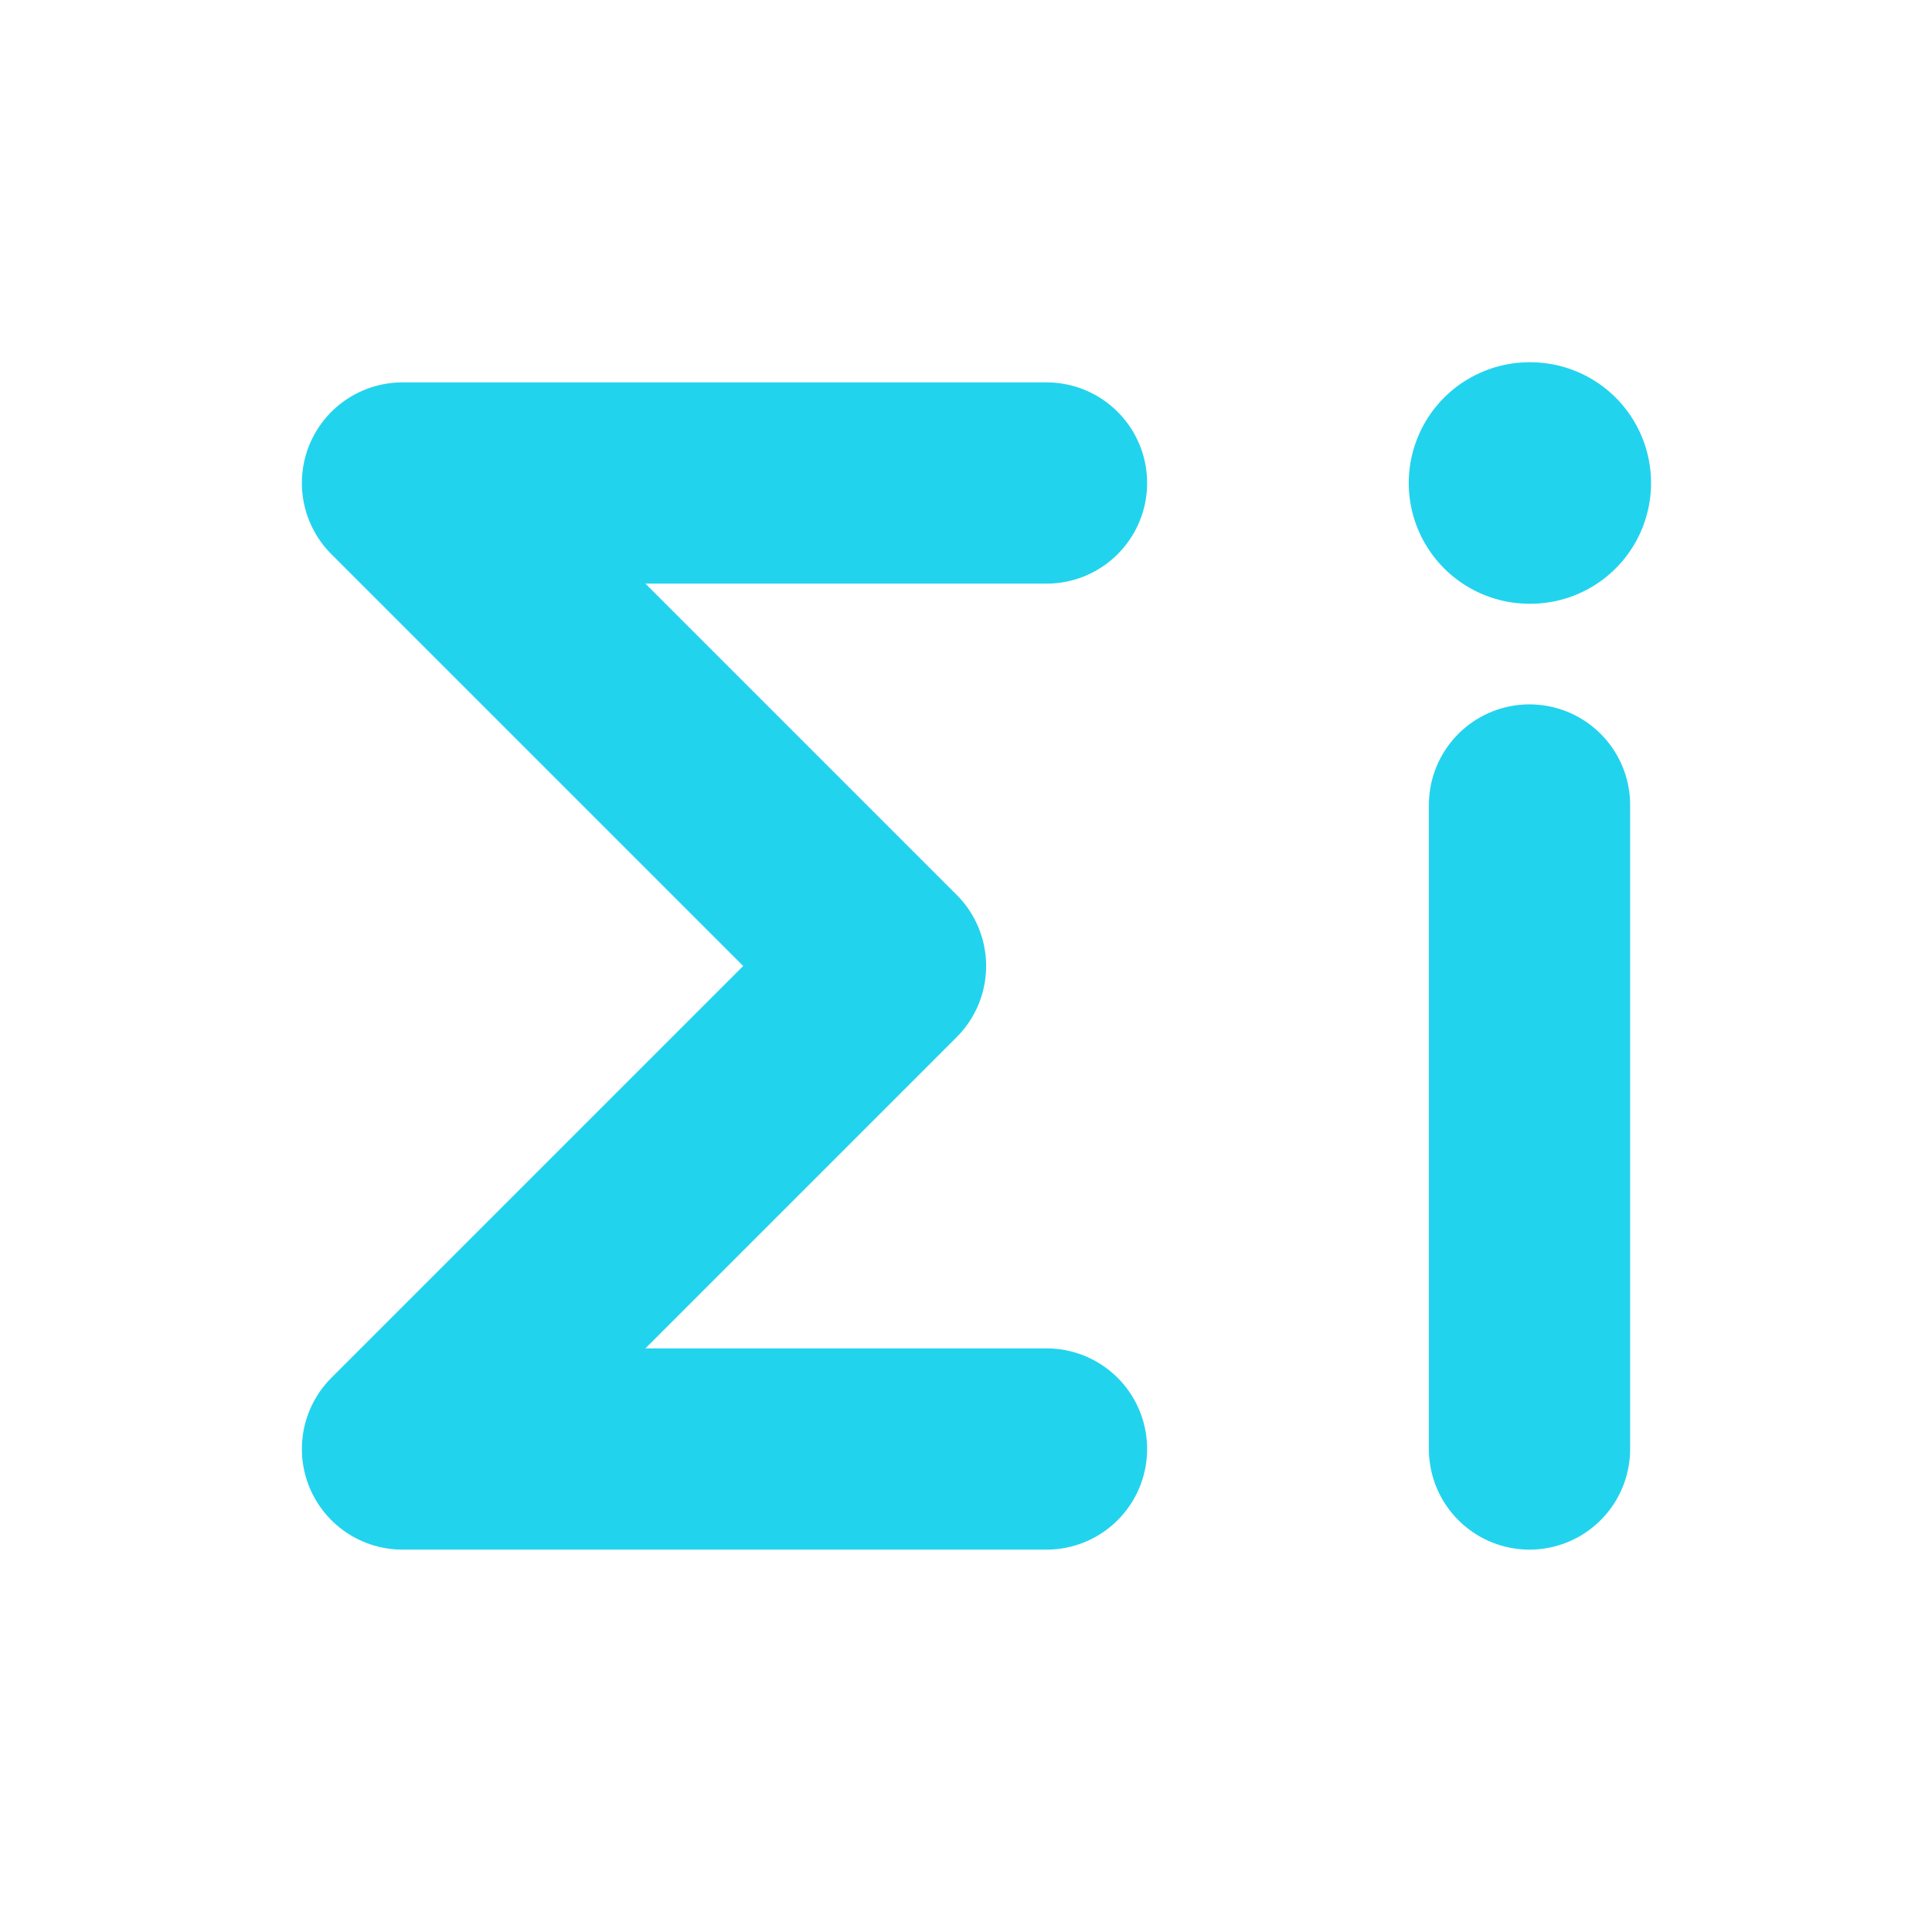
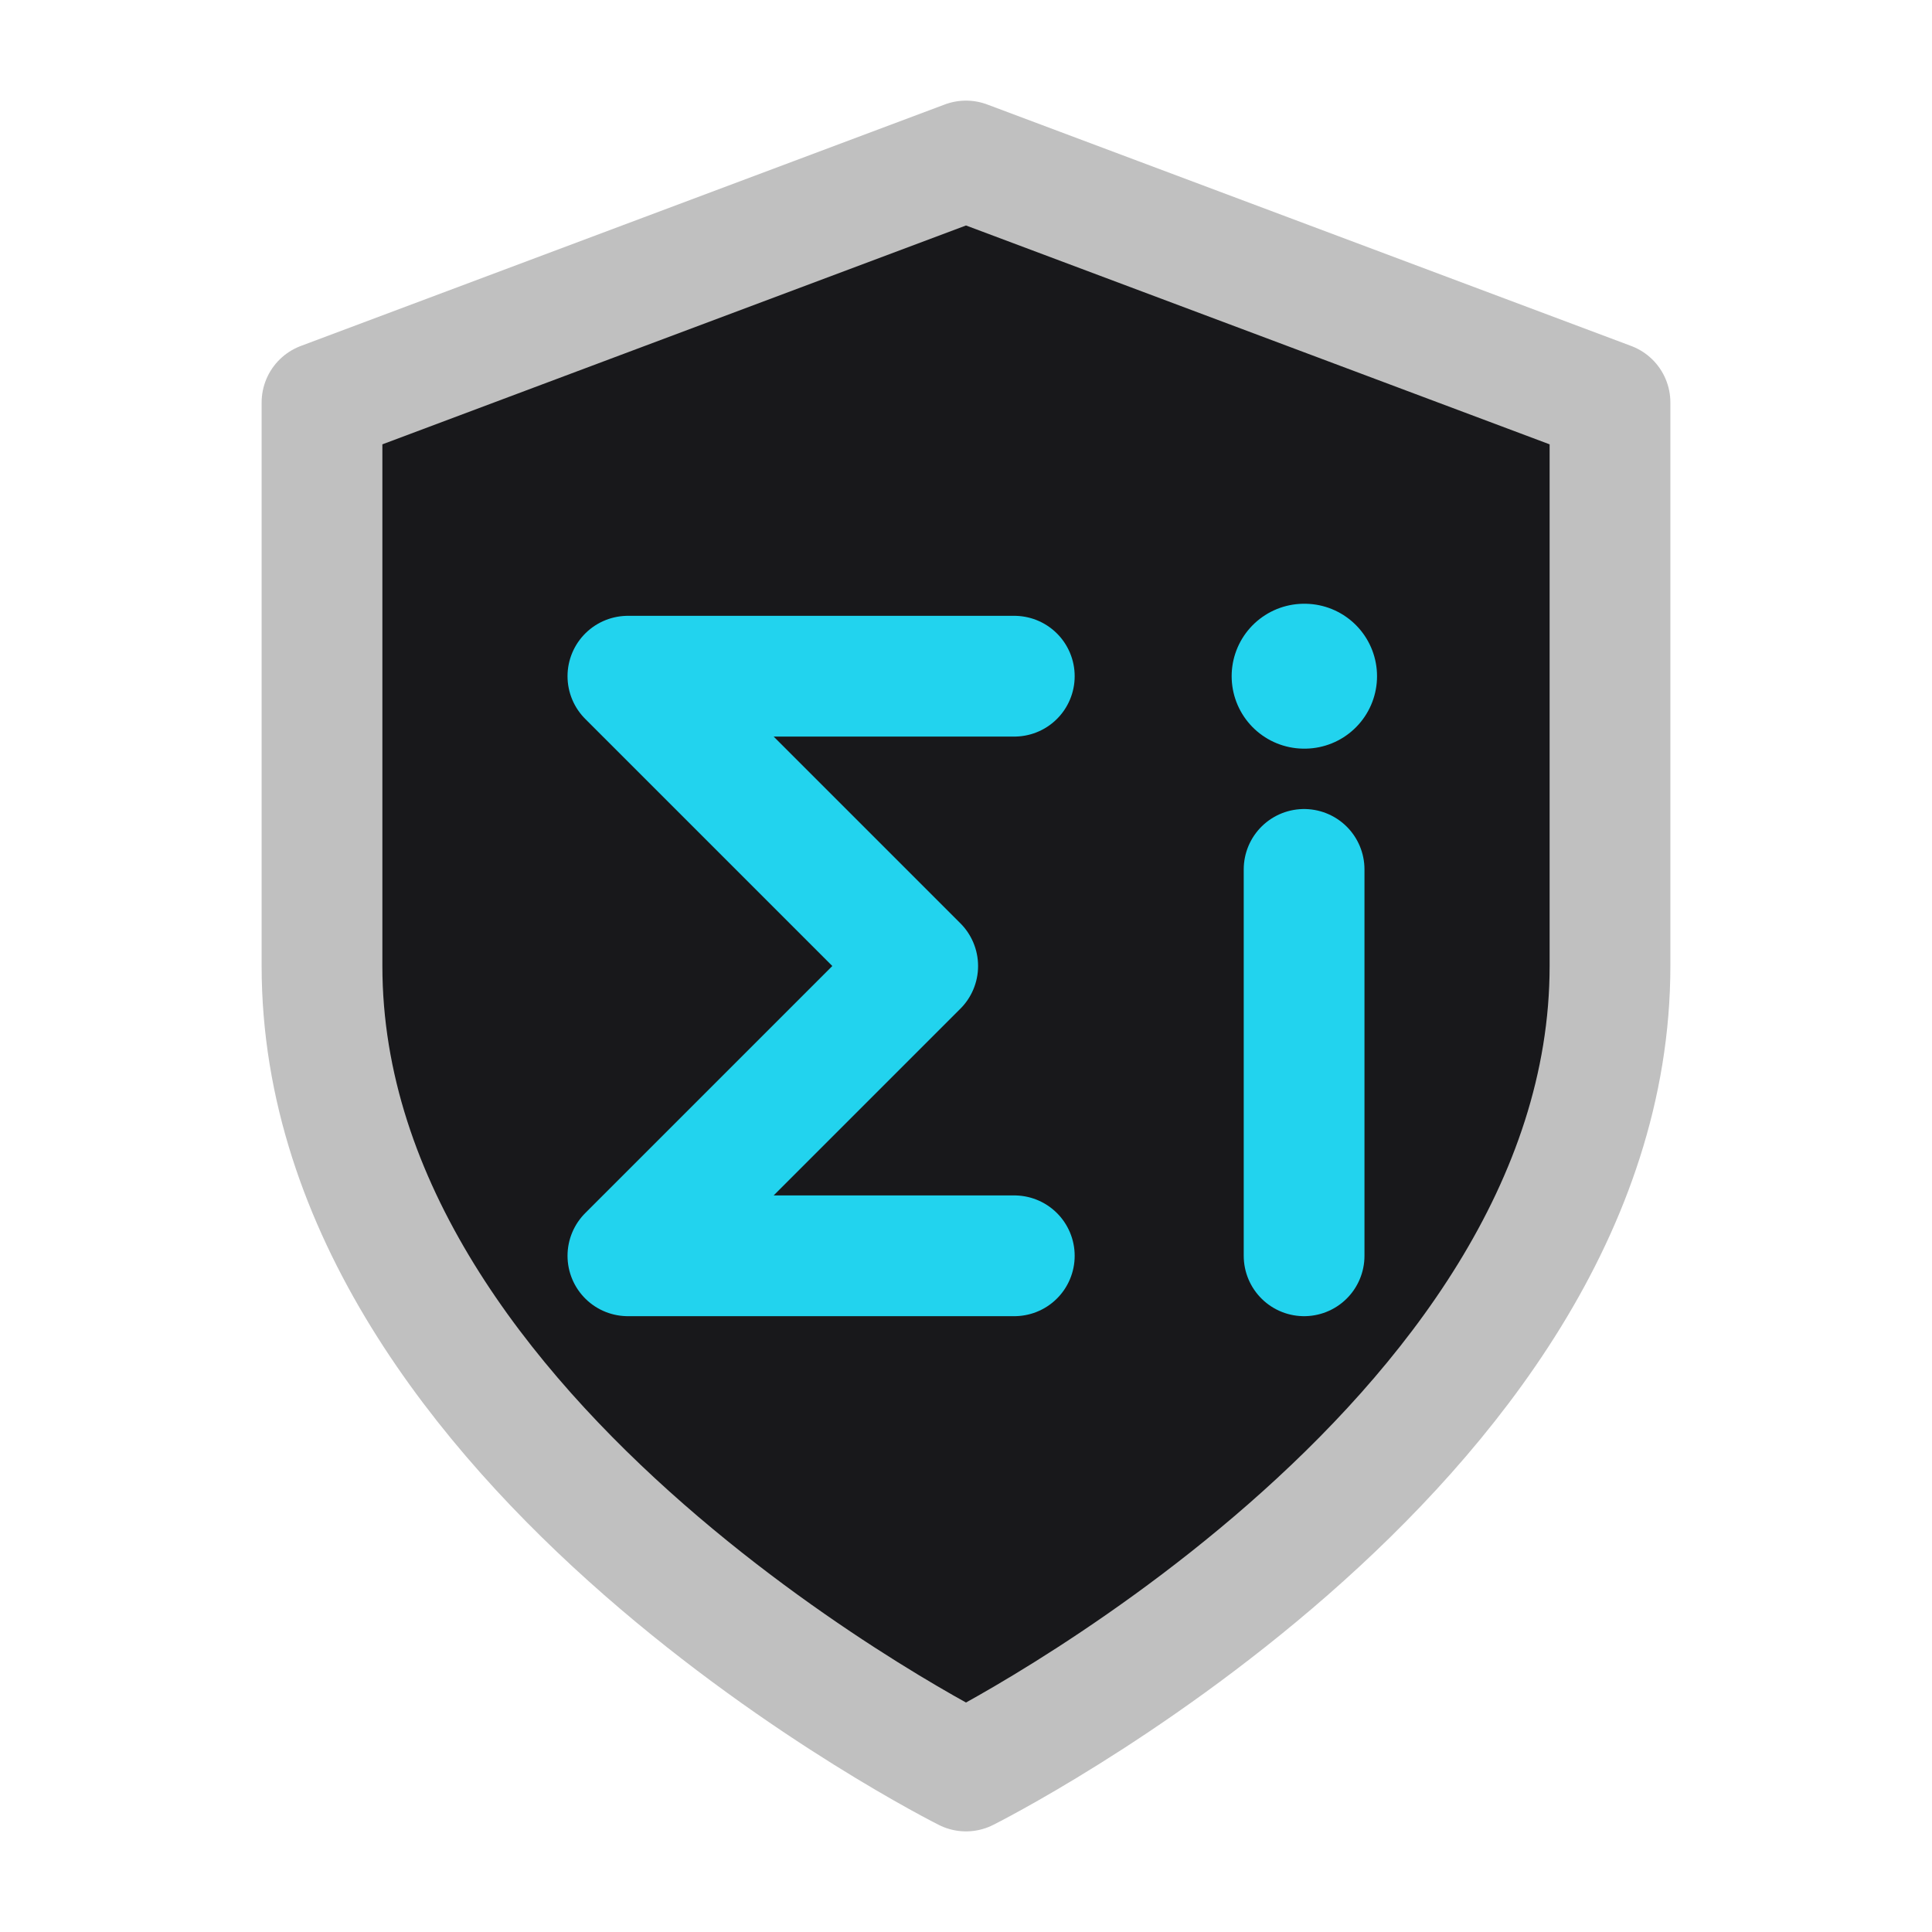
- <svg xmlns="http://www.w3.org/2000/svg" width="24" height="24" viewBox="0 0 24 24" fill="none" stroke="#22d3ee" stroke-width="2.5" stroke-linecap="round" stroke-linejoin="round">
-   <polyline points="13 6 5 6 11 12 5 18 13 18" />
-   <line x1="19" y1="18" x2="19" y2="10" />
-   <line x1="19" y1="6" x2="19.01" y2="6" stroke-width="3" />
+ <svg xmlns="http://www.w3.org/2000/svg" width="24" height="24" viewBox="0 0 24 24" fill="none">
+   <path d="M12 22s8-4 8-10V5l-8-3-8 3v7c0 6 8 10 8 10z" fill="#18181b" stroke="#C0C0C0" stroke-width="1.5" stroke-linejoin="round" />
+   <g transform="translate(4.8, 4.8) scale(0.6)" stroke="#22d3ee" stroke-width="2.5" stroke-linecap="round" stroke-linejoin="round">
+     <polyline points="13 6 5 6 11 12 5 18 13 18" />
+     <line x1="19" y1="18" x2="19" y2="10" />
+     <line x1="19" y1="6" x2="19.01" y2="6" stroke-width="3" />
+   </g>
</svg>
